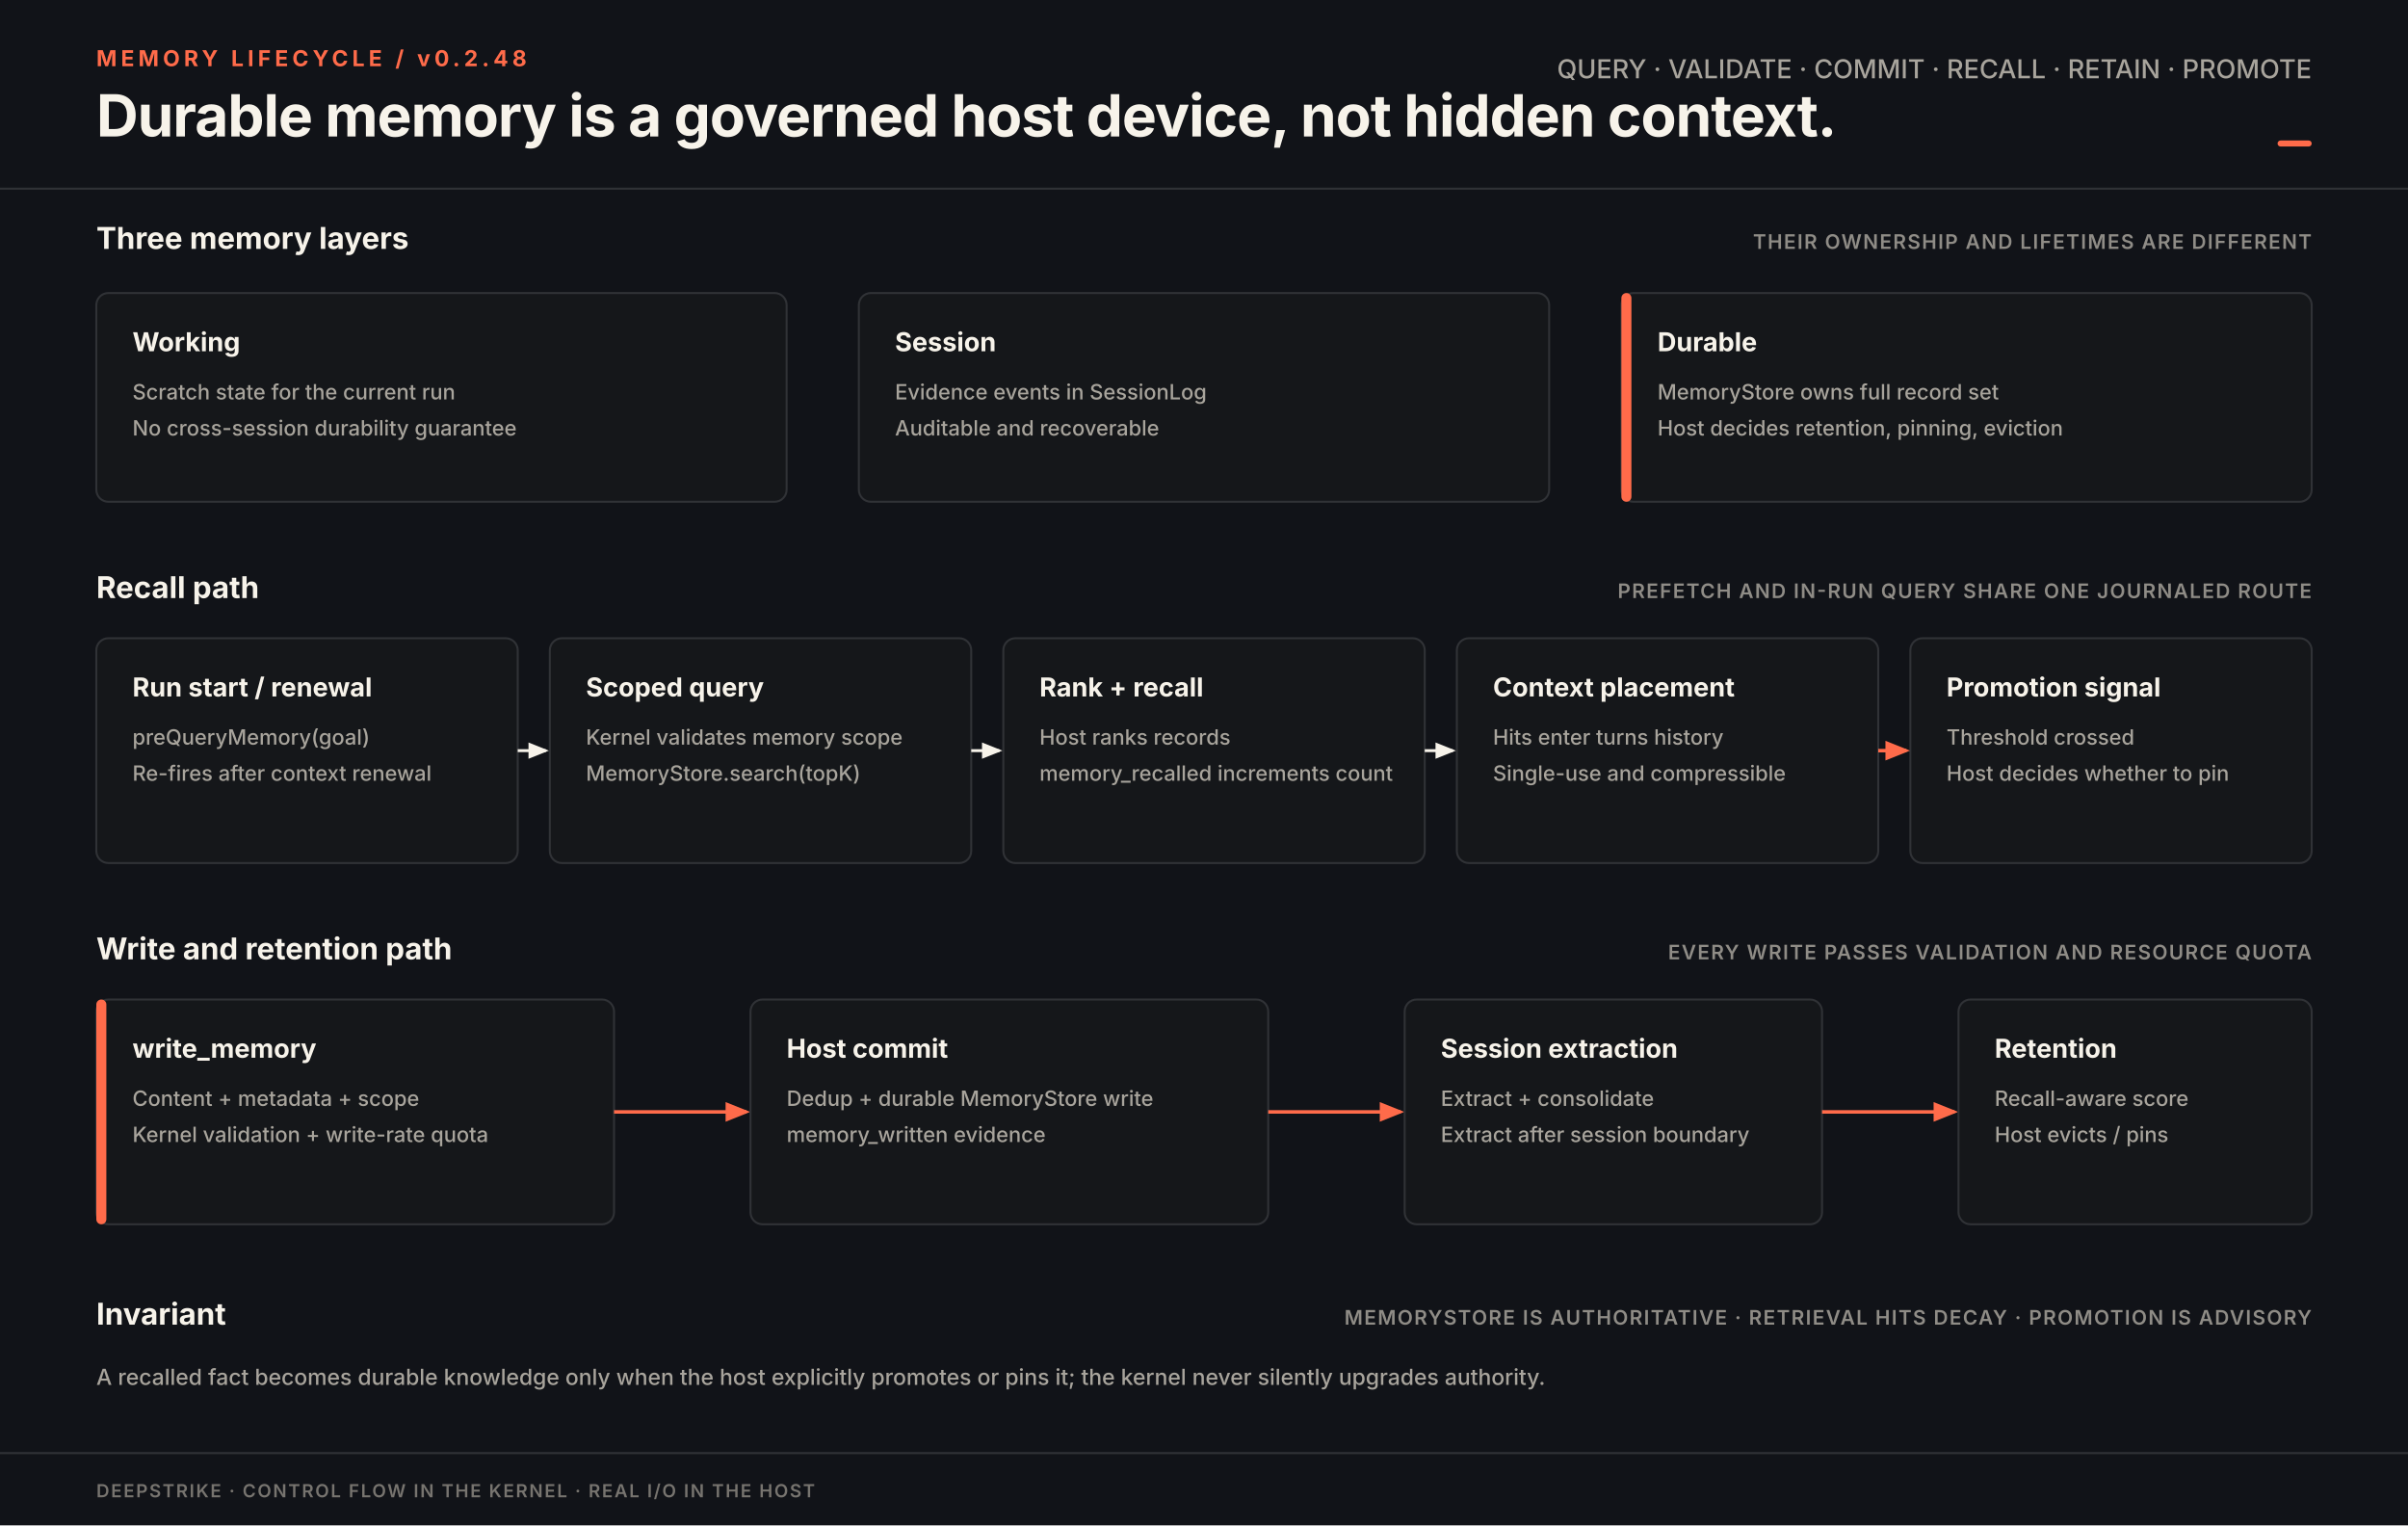
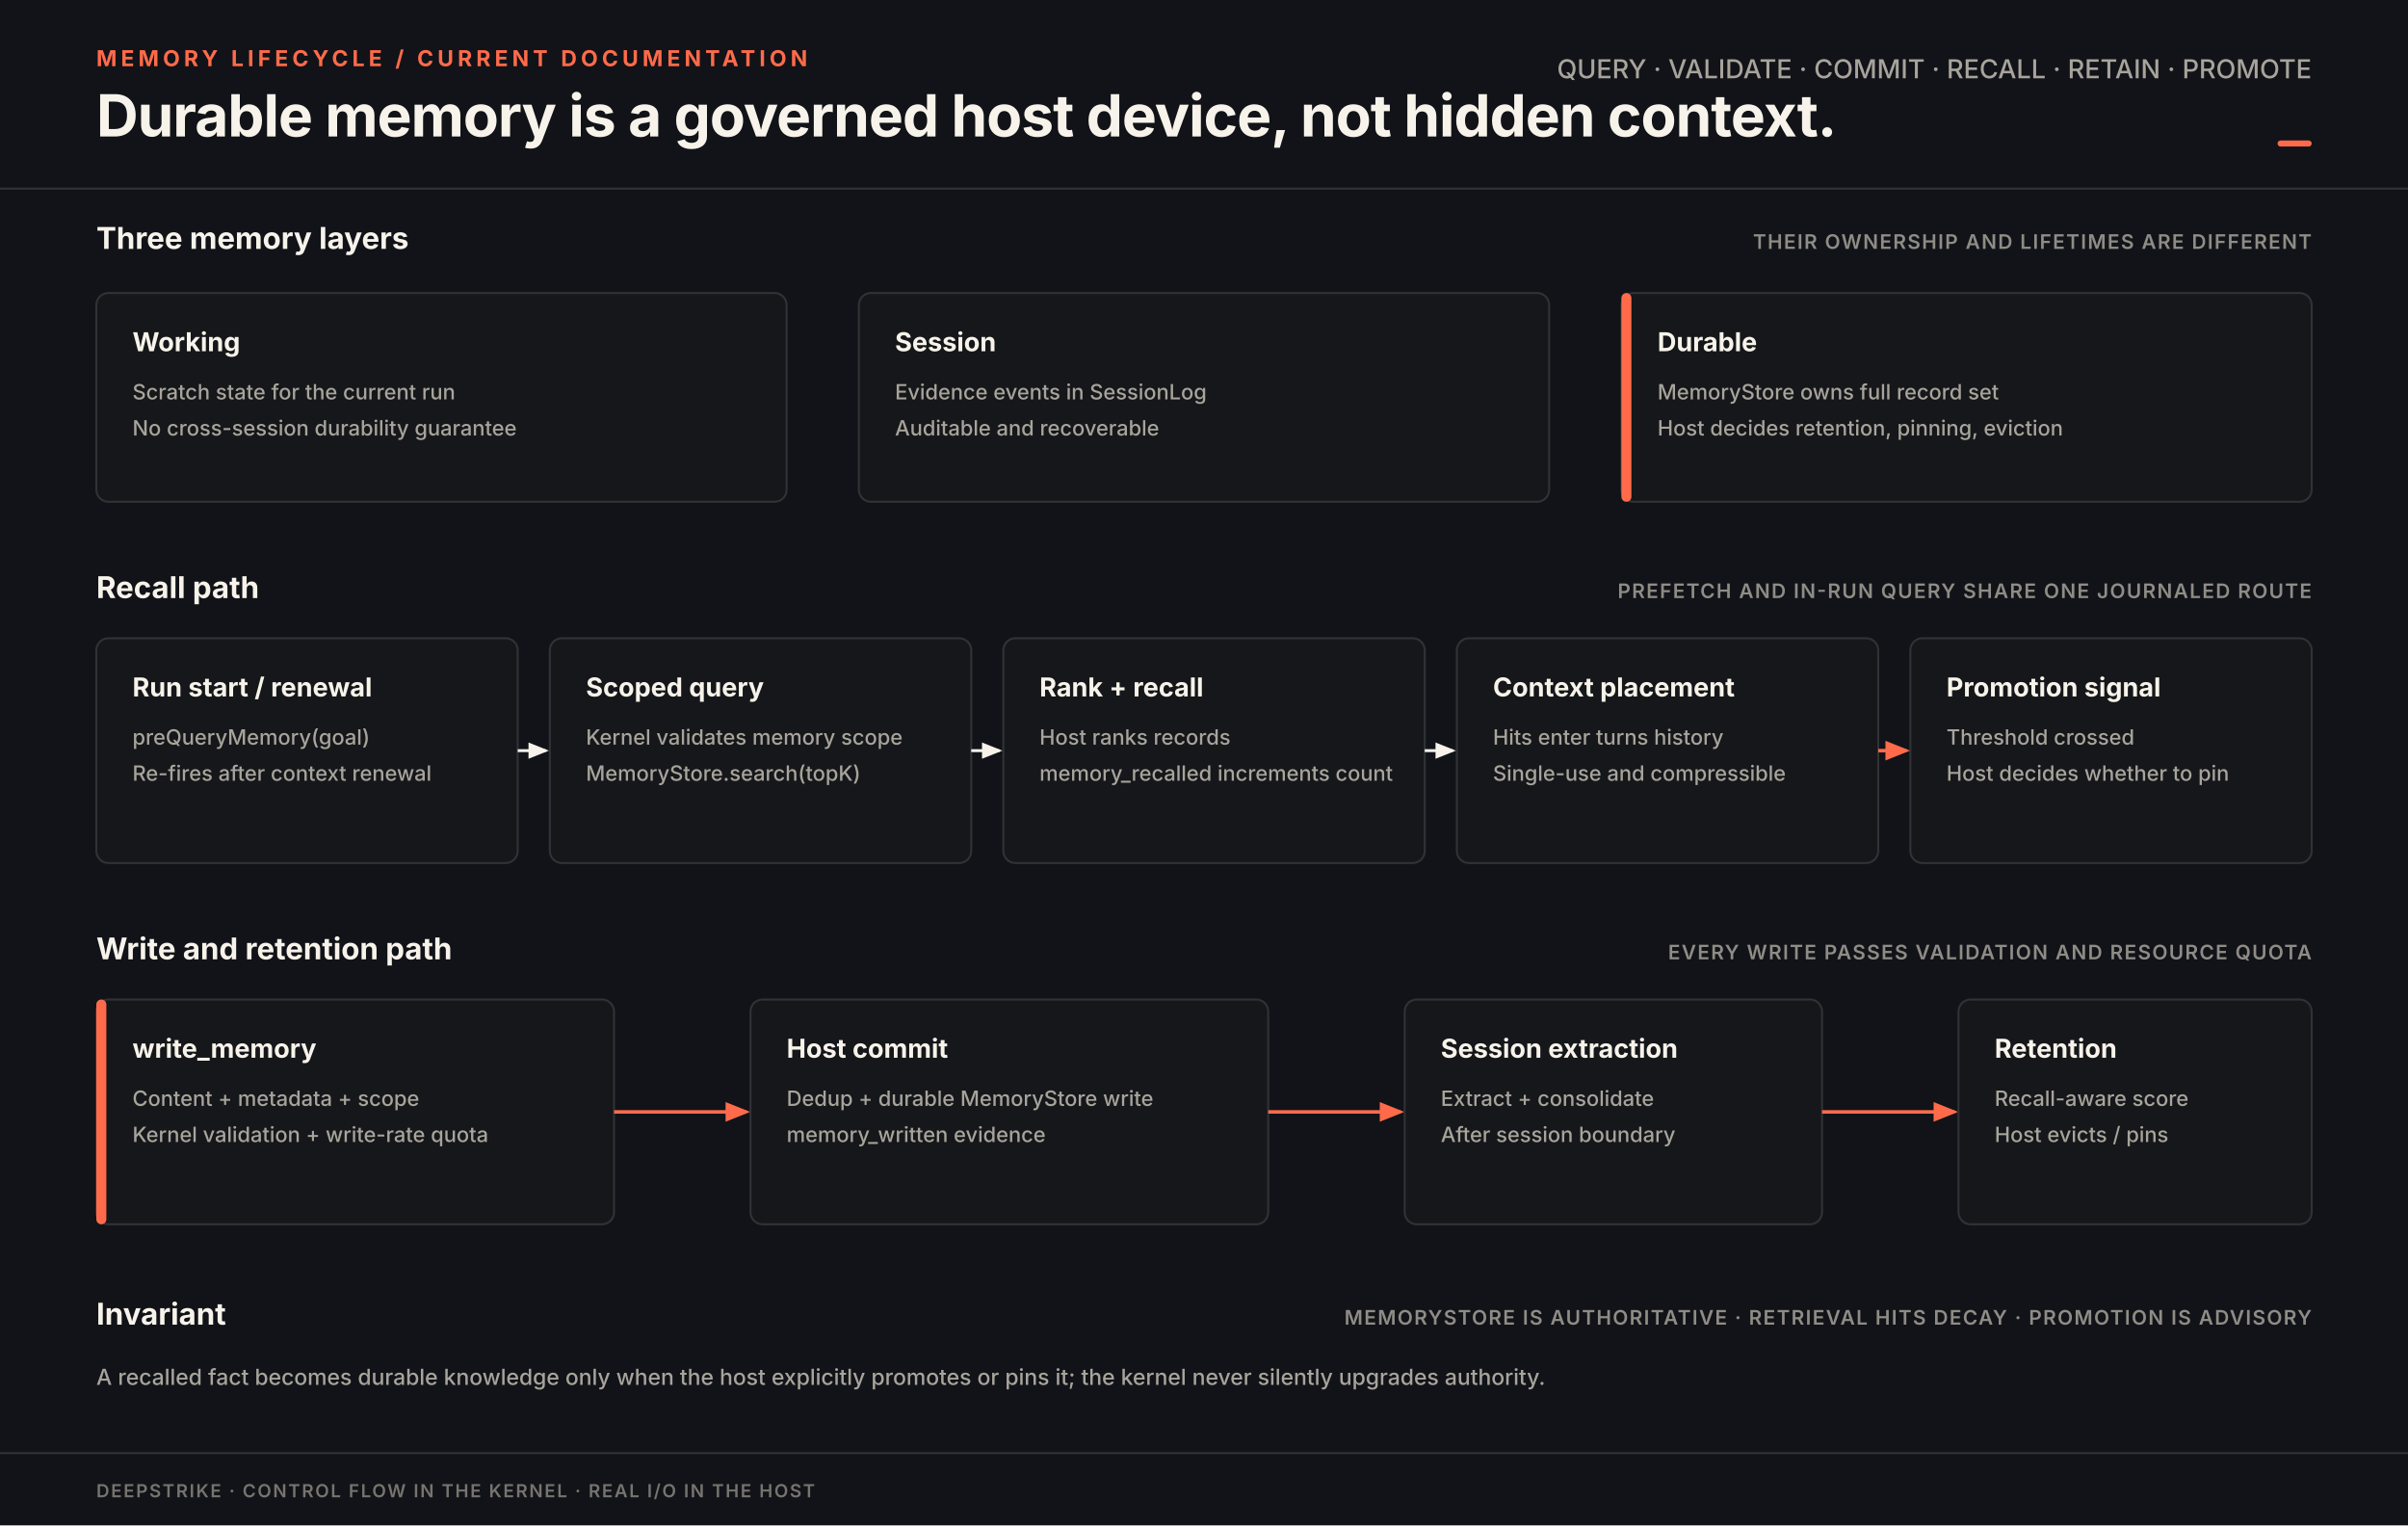
<svg xmlns="http://www.w3.org/2000/svg" viewBox="0 0 1200 760" role="img" aria-labelledby="title desc">
  <defs>
    <marker id="arrow-ivory" viewBox="0 0 10 10" refX="8.5" refY="5" markerWidth="7" markerHeight="7" orient="auto">
      <path d="M0 1 10 5 0 9Z" fill="#F7F3EA" />
    </marker>
    <marker id="arrow-coral" viewBox="0 0 10 10" refX="8.5" refY="5" markerWidth="7" markerHeight="7" orient="auto">
      <path d="M0 1 10 5 0 9Z" fill="#FF6B4A" />
    </marker>
    <style>
      text { font-family: Inter, ui-sans-serif, system-ui, -apple-system, "Segoe UI", "Noto Sans CJK SC", sans-serif; }
      .eyebrow { fill:#FF6B4A; font-size:11px; font-weight:700; letter-spacing:2px; }
      .title { fill:#F7F3EA; font-size:29px; font-weight:700; letter-spacing:-.45px; }
      .subtitle { fill:#A8A49C; font-size:13px; font-weight:450; }
      .section-title { fill:#F7F3EA; font-size:15px; font-weight:700; }
      .section-note { fill:#8F8C86; font-size:10px; font-weight:600; letter-spacing:.65px; }
      .card-title { fill:#F7F3EA; font-size:13px; font-weight:650; }
      .card-text { fill:#A8A49C; font-size:10.5px; font-weight:450; }
      .body { fill:#A8A49C; font-size:11px; font-weight:450; }
      .label { fill:#F7F3EA; font-size:11px; font-weight:650; }
      .micro { fill:#8F8C86; font-size:9.5px; font-weight:650; letter-spacing:.55px; }
      .pill-text { fill:#111318; font-size:9px; font-weight:750; letter-spacing:.5px; }
      .footer { fill:#77746F; font-size:9px; font-weight:600; letter-spacing:.8px; }
      .panel { fill:#15171A; stroke:#303236; stroke-width:1; }
      .panel-strong { fill:#191A1D; stroke:#F7F3EA; stroke-width:1.15; }
      .kernel { fill:#0D0F11; stroke:#3B3D41; stroke-width:1.2; }
      .soft { fill:#121316; stroke:#26282C; stroke-width:1; }
      .accent-fill { fill:#FF6B4A; }
      .pill.coral { fill:#FF6B4A; }
      .pill.ivory { fill:#F7F3EA; }
      .pill.muted { fill:#8F8C86; }
      .rule { fill:none; stroke:#303236; stroke-width:1; }
      .rule-coral { fill:none; stroke:#FF6B4A; stroke-width:1.2; }
      .flow { fill:none; stroke:#F7F3EA; stroke-width:1.45; marker-end:url(#arrow-ivory); }
      .flow-coral { stroke:#FF6B4A; stroke-width:1.75; marker-end:url(#arrow-coral); }
      .flow-dash { stroke-dasharray:5 5; }
    </style>
  </defs>
  <rect width="1200" height="760" fill="#111318" />
  <path d="M0 94H1200M0 724H1200" class="rule" />
-   <text x="48" y="33" class="eyebrow" text-anchor="start">MEMORY LIFECYCLE / v0.2.48</text>
+   <text x="48" y="33" class="eyebrow" text-anchor="start">MEMORY LIFECYCLE / CURRENT DOCUMENTATION</text>
  <text x="48" y="68" class="title" text-anchor="start">Durable memory is a governed host device, not hidden context.</text>
  <text x="1152" y="39" class="subtitle" text-anchor="end">QUERY · VALIDATE · COMMIT · RECALL · RETAIN · PROMOTE</text>
  <rect x="1135" y="70" width="17" height="3" rx="1.5" class="accent-fill" />
  <text x="48" y="124" class="section-title" text-anchor="start">Three memory layers</text>
  <text x="1152" y="124" class="section-note" text-anchor="end">THEIR OWNERSHIP AND LIFETIMES ARE DIFFERENT</text>
  <g>
    <rect x="48" y="146" width="344" height="104" rx="6" class="panel" />
    <text x="66" y="175" class="card-title" text-anchor="start">Working</text>
    <text x="66" y="199" class="card-text" text-anchor="start">Scratch state for the current run</text>
    <text x="66" y="217" class="card-text" text-anchor="start">No cross-session durability guarantee</text>
  </g>
  <g>
    <rect x="428" y="146" width="344" height="104" rx="6" class="panel" />
    <text x="446" y="175" class="card-title" text-anchor="start">Session</text>
    <text x="446" y="199" class="card-text" text-anchor="start">Evidence events in SessionLog</text>
    <text x="446" y="217" class="card-text" text-anchor="start">Auditable and recoverable</text>
  </g>
  <g>
    <rect x="808" y="146" width="344" height="104" rx="6" class="panel" />
    <rect x="808" y="146" width="5" height="104" rx="2.5" class="accent-fill" />
    <text x="826" y="175" class="card-title" text-anchor="start">Durable</text>
    <text x="826" y="199" class="card-text" text-anchor="start">MemoryStore owns full record set</text>
    <text x="826" y="217" class="card-text" text-anchor="start">Host decides retention, pinning, eviction</text>
  </g>
  <text x="48" y="298" class="section-title" text-anchor="start">Recall path</text>
  <text x="1152" y="298" class="section-note" text-anchor="end">PREFETCH AND IN-RUN QUERY SHARE ONE JOURNALED ROUTE</text>
  <g>
    <rect x="48" y="318" width="210" height="112" rx="6" class="panel" />
    <text x="66" y="347" class="card-title" text-anchor="start">Run start / renewal</text>
    <text x="66" y="371" class="card-text" text-anchor="start">preQueryMemory(goal)</text>
    <text x="66" y="389" class="card-text" text-anchor="start">Re-fires after context renewal</text>
  </g>
  <g>
    <rect x="274" y="318" width="210" height="112" rx="6" class="panel" />
    <text x="292" y="347" class="card-title" text-anchor="start">Scoped query</text>
    <text x="292" y="371" class="card-text" text-anchor="start">Kernel validates memory scope</text>
    <text x="292" y="389" class="card-text" text-anchor="start">MemoryStore.search(topK)</text>
  </g>
  <g>
    <rect x="500" y="318" width="210" height="112" rx="6" class="panel" />
    <text x="518" y="347" class="card-title" text-anchor="start">Rank + recall</text>
    <text x="518" y="371" class="card-text" text-anchor="start">Host ranks records</text>
    <text x="518" y="389" class="card-text" text-anchor="start">memory_recalled increments count</text>
  </g>
  <g>
    <rect x="726" y="318" width="210" height="112" rx="6" class="panel" />
    <text x="744" y="347" class="card-title" text-anchor="start">Context placement</text>
    <text x="744" y="371" class="card-text" text-anchor="start">Hits enter turns history</text>
    <text x="744" y="389" class="card-text" text-anchor="start">Single-use and compressible</text>
  </g>
  <g>
    <rect x="952" y="318" width="200" height="112" rx="6" class="panel" />
    <text x="970" y="347" class="card-title" text-anchor="start">Promotion signal</text>
    <text x="970" y="371" class="card-text" text-anchor="start">Threshold crossed</text>
    <text x="970" y="389" class="card-text" text-anchor="start">Host decides whether to pin</text>
  </g>
  <path d="M258 374H272" class="flow" />
  <path d="M484 374H498" class="flow" />
  <path d="M710 374H724" class="flow" />
  <path d="M936 374H950" class="flow flow-coral" />
  <text x="48" y="478" class="section-title" text-anchor="start">Write and retention path</text>
  <text x="1152" y="478" class="section-note" text-anchor="end">EVERY WRITE PASSES VALIDATION AND RESOURCE QUOTA</text>
  <g>
    <rect x="48" y="498" width="258" height="112" rx="6" class="panel" />
    <rect x="48" y="498" width="5" height="112" rx="2.5" class="accent-fill" />
    <text x="66" y="527" class="card-title" text-anchor="start">write_memory</text>
    <text x="66" y="551" class="card-text" text-anchor="start">Content + metadata + scope</text>
    <text x="66" y="569" class="card-text" text-anchor="start">Kernel validation + write-rate quota</text>
  </g>
  <path d="M306 554H372" class="flow flow-coral" />
  <g>
    <rect x="374" y="498" width="258" height="112" rx="6" class="panel" />
    <text x="392" y="527" class="card-title" text-anchor="start">Host commit</text>
    <text x="392" y="551" class="card-text" text-anchor="start">Dedup + durable MemoryStore write</text>
    <text x="392" y="569" class="card-text" text-anchor="start">memory_written evidence</text>
  </g>
  <path d="M632 554H698" class="flow flow-coral" />
  <g>
    <rect x="700" y="498" width="208" height="112" rx="6" class="panel" />
    <text x="718" y="527" class="card-title" text-anchor="start">Session extraction</text>
    <text x="718" y="551" class="card-text" text-anchor="start">Extract + consolidate</text>
-     <text x="718" y="569" class="card-text" text-anchor="start">Extract after session boundary</text>
+     <text x="718" y="569" class="card-text" text-anchor="start">After session boundary</text>
  </g>
  <path d="M908 554H974" class="flow flow-coral" />
  <g>
    <rect x="976" y="498" width="176" height="112" rx="6" class="panel" />
    <text x="994" y="527" class="card-title" text-anchor="start">Retention</text>
    <text x="994" y="551" class="card-text" text-anchor="start">Recall-aware score</text>
    <text x="994" y="569" class="card-text" text-anchor="start">Host evicts / pins</text>
  </g>
  <text x="48" y="660" class="section-title" text-anchor="start">Invariant</text>
  <text x="1152" y="660" class="section-note" text-anchor="end">MEMORYSTORE IS AUTHORITATIVE · RETRIEVAL HITS DECAY · PROMOTION IS ADVISORY</text>
  <text x="48" y="690" class="body" text-anchor="start">A recalled fact becomes durable knowledge only when the host explicitly promotes or pins it; the kernel never silently upgrades authority.</text>
  <text x="48" y="746" class="footer" text-anchor="start">DEEPSTRIKE · CONTROL FLOW IN THE KERNEL · REAL I/O IN THE HOST</text>
</svg>
